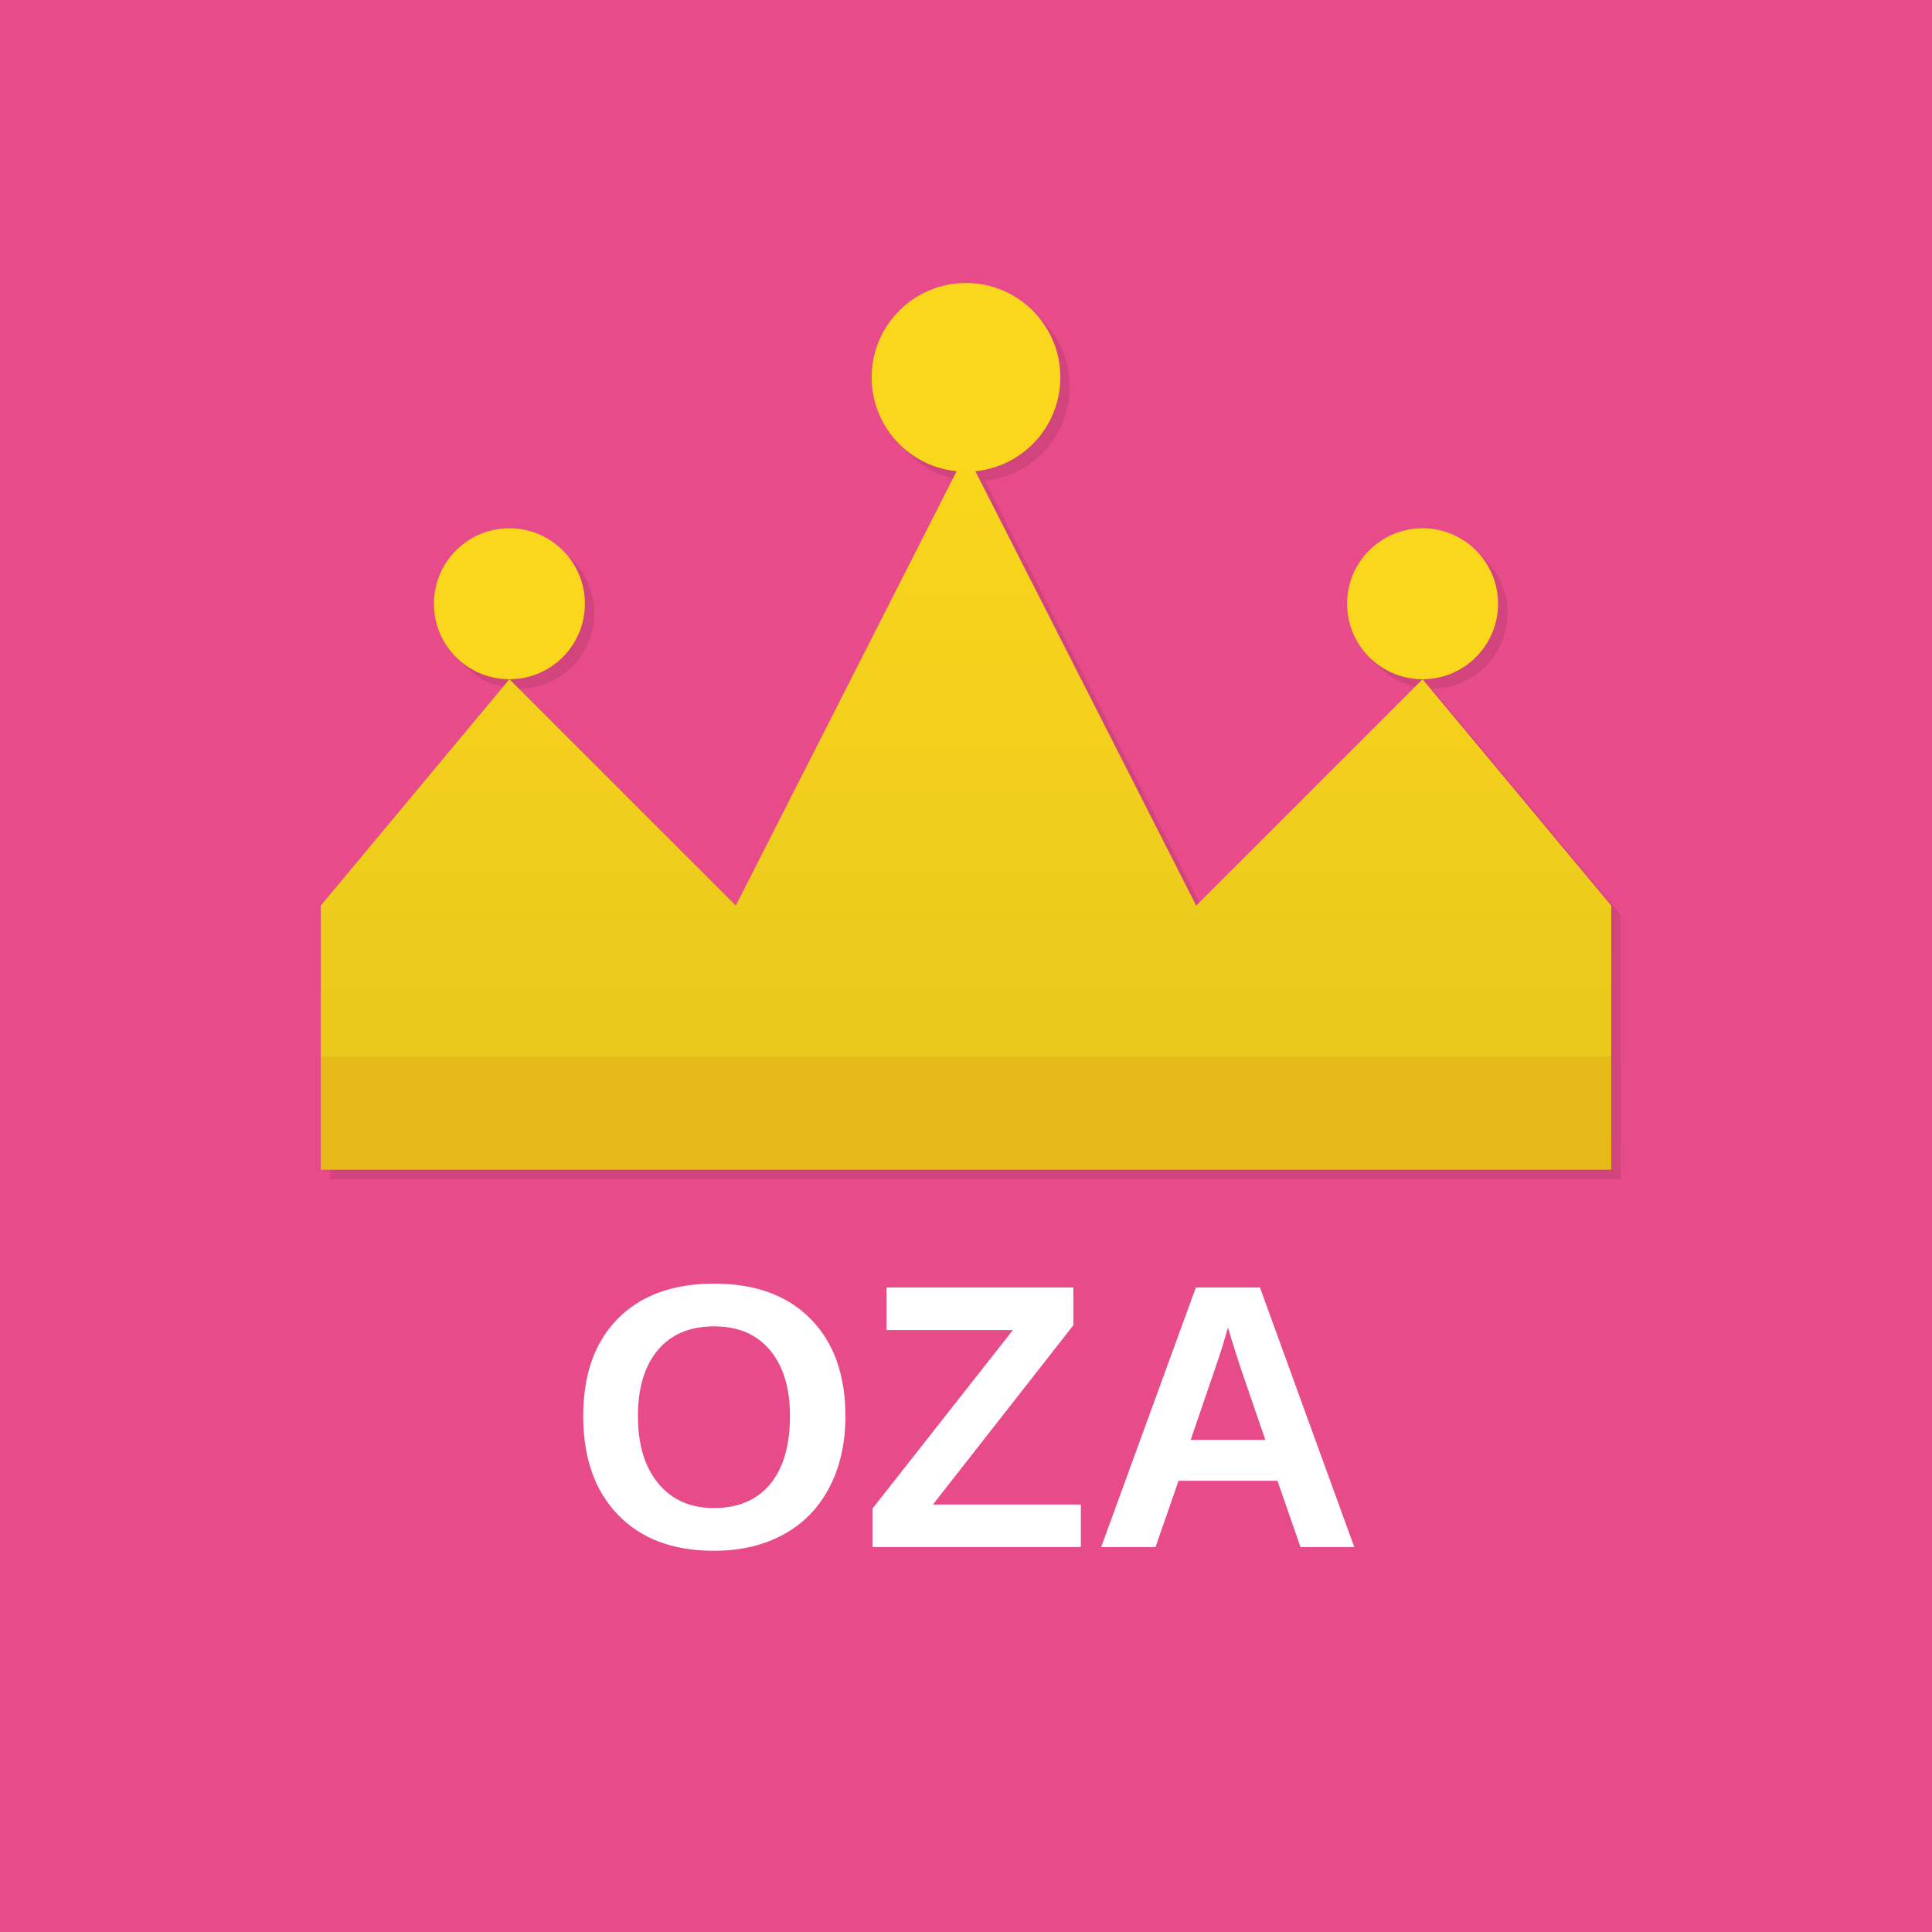
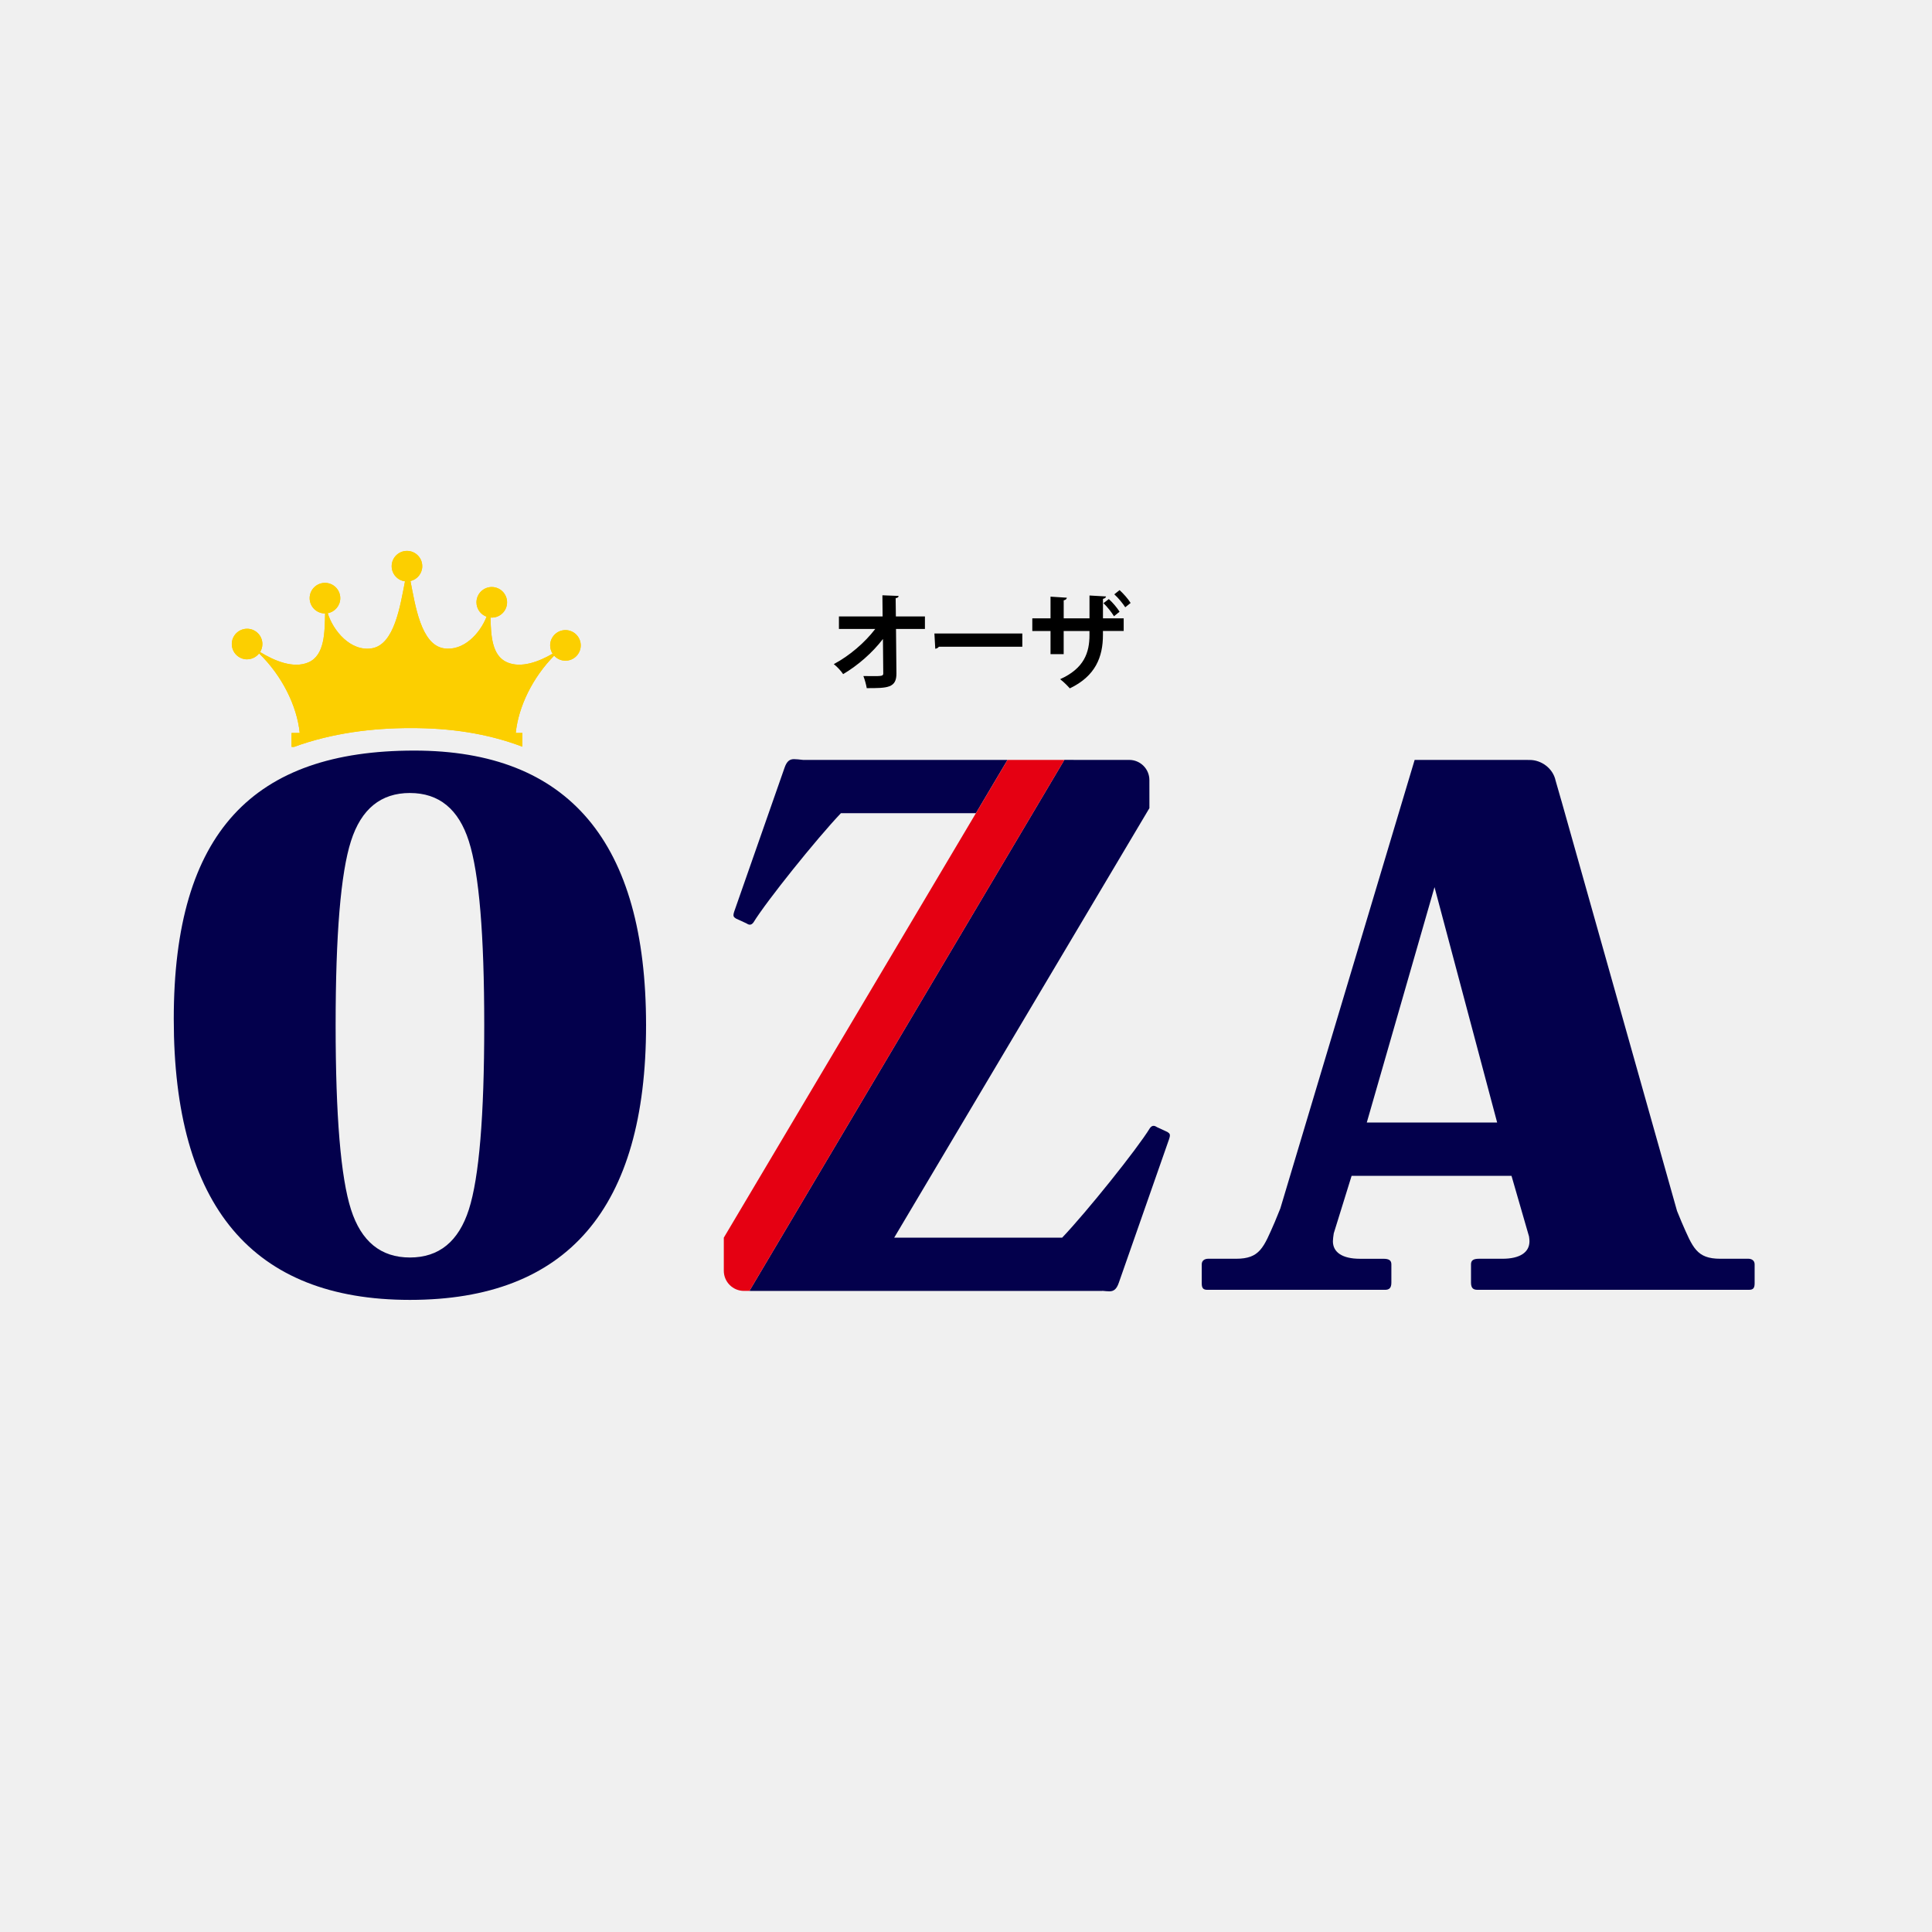
- <svg xmlns="http://www.w3.org/2000/svg" viewBox="0 0 1024 1024">
+ <svg xmlns="http://www.w3.org/2000/svg" version="1.1" viewBox="0 0 1000 1000">
  <defs>
-     <linearGradient id="crownGrad" x1="0%" y1="0%" x2="0%" y2="100%">
-       <stop offset="0%" style="stop-color:#F9D71C" />
-       <stop offset="100%" style="stop-color:#E8C61C" />
-     </linearGradient>
+     <style>
+       .cls-1 {
+         fill: none;
+       }
+ 
+       .cls-2 {
+         fill: #03004c;
+       }
+ 
+       .cls-3 {
+         fill: #fccf00;
+       }
+ 
+       .cls-4 {
+         fill: #e50012;
+       }
+     </style>
  </defs>
-   <rect width="1024" height="1024" fill="#E84B8A" />
-   <g transform="translate(5, 5)" opacity="0.1">
-     <path d="M170 600 L170 480 L270 360 L390 480 L512 240 L634 480 L754 360 L854 480 L854 600 Z" fill="black" />
-     <rect x="170" y="560" width="684" height="60" fill="black" />
-     <circle cx="270" cy="320" r="40" fill="black" />
-     <circle cx="512" cy="200" r="50" fill="black" />
-     <circle cx="754" cy="320" r="40" fill="black" />
+   <g>
+     <g id="_レイヤー_1" data-name="レイヤー_1">
+       <rect class="cls-1" width="1000" height="1000" />
+       <path class="cls-2" d="M214.39,388.5c80.01,0,120.01,47.39,120.01,142.16s-40.75,142.16-122.23,142.16-122.23-48.46-122.23-145.39,41.48-138.93,124.44-138.93ZM212.18,410.45c-15.04,0-25.21,8.28-30.51,24.87-5.31,16.58-7.95,48.37-7.95,95.35s2.65,78.77,7.95,95.35c5.3,16.58,15.47,24.86,30.51,24.86s25.2-8.28,30.51-24.86c5.3-16.58,7.95-48.36,7.95-95.35s-2.65-78.6-7.95-95.24c-5.3-16.65-15.47-24.97-30.51-24.97Z" />
+       <g>
+         <path class="cls-3" d="M127.88,341.25c2.53,0,4.78-1.2,6.23-3.04,11.71,11.38,19.59,26.94,21.03,41.18h-4.23v7.2h1.3c19.61-7.19,40.6-9.75,60.43-9.75s38.97,2.54,57.73,9.64v-7.09h-3.42c1.4-13.76,8.8-28.76,19.87-40.02,1.44,1.6,3.53,2.6,5.86,2.6,4.37,0,7.91-3.55,7.91-7.91s-3.54-7.92-7.91-7.92-7.92,3.54-7.92,7.92c0,1.58.47,3.04,1.27,4.29-7.18,4.16-16.22,7.6-23.5,4.49-8.02-3.42-8.42-14.17-8.64-23.2.21.02.42.03.65.03,4.37,0,7.92-3.54,7.92-7.91s-3.55-7.92-7.92-7.92-7.92,3.55-7.92,7.92c0,3.43,2.18,6.34,5.24,7.44-3.38,8.64-11.96,18.06-22.26,16.35-11.74-1.97-14.68-22.33-17.14-34.8,3.5-.82,6.1-3.95,6.1-7.7,0-4.37-3.54-7.91-7.91-7.91s-7.92,3.54-7.92,7.91c0,4.03,3.01,7.35,6.9,7.85-2.47,12.48-5.42,32.71-17.12,34.66-11.04,1.83-20.08-9.11-22.89-18.17,3.7-.67,6.5-3.89,6.5-7.79,0-4.36-3.55-7.91-7.92-7.91s-7.92,3.54-7.92,7.91,3.54,7.92,7.92,7.92c.02,0,.05,0,.08,0-.25,9.4-.03,21.65-8.69,25.34-7.78,3.32-17.58-.82-24.95-5.36.74-1.21,1.17-2.63,1.17-4.15,0-4.37-3.54-7.91-7.91-7.91s-7.92,3.54-7.92,7.91,3.54,7.92,7.92,7.92Z" />
+         <path class="cls-3" d="M127.88,341.25c2.53,0,4.78-1.2,6.23-3.04,11.71,11.38,19.59,26.94,21.03,41.18h-4.23v7.2h1.3c19.61-7.19,40.6-9.75,60.43-9.75s38.97,2.54,57.73,9.64v-7.09h-3.42c1.4-13.76,8.8-28.76,19.87-40.02,1.44,1.6,3.53,2.6,5.86,2.6,4.37,0,7.91-3.55,7.91-7.91s-3.54-7.92-7.91-7.92-7.92,3.54-7.92,7.92c0,1.58.47,3.04,1.27,4.29-7.18,4.16-16.22,7.6-23.5,4.49-8.02-3.42-8.42-14.17-8.64-23.2.21.02.42.03.65.03,4.37,0,7.92-3.54,7.92-7.91s-3.55-7.92-7.92-7.92-7.92,3.55-7.92,7.92c0,3.43,2.18,6.34,5.24,7.44-3.38,8.64-11.96,18.06-22.26,16.35-11.74-1.97-14.68-22.33-17.14-34.8,3.5-.82,6.1-3.95,6.1-7.7,0-4.37-3.54-7.91-7.91-7.91s-7.92,3.54-7.92,7.91c0,4.03,3.01,7.35,6.9,7.85-2.47,12.48-5.42,32.71-17.12,34.66-11.04,1.83-20.08-9.11-22.89-18.17,3.7-.67,6.5-3.89,6.5-7.79,0-4.36-3.55-7.91-7.92-7.91s-7.92,3.54-7.92,7.91,3.54,7.92,7.92,7.92c.02,0,.05,0,.08,0-.25,9.4-.03,21.65-8.69,25.34-7.78,3.32-17.58-.82-24.95-5.36.74-1.21,1.17-2.63,1.17-4.15,0-4.37-3.54-7.91-7.91-7.91s-7.92,3.54-7.92,7.91,3.54,7.92,7.92,7.92Z" />
+       </g>
+       <path class="cls-2" d="M904.9,651.53h-14.44c-12.37,0-14.28-5.78-20.06-18.98-.37-.84-1.2-2.87-2.37-5.76l-59.86-212.35-.02-.03-2.95-10.28c-1.38-6.61-7.57-10.77-13.33-10.77h-.98l-.03-.04h-58.64l-69.52,232.16c-1.44,3.58-2.47,6.11-2.89,7.07-5.78,13.2-7.68,18.98-20.05,18.98h-14.44c-1.65,0-3.3.82-3.3,2.88v9.9c0,2.47.83,3.3,2.89,3.3h91.96c2.06,0,3.3-.82,3.3-3.71v-9.48c0-2.06-1.24-2.88-4.12-2.88h-12.11c-9.07,0-14.03-3.3-14.03-9.07,0-1,.2-2.49.44-4.09l9.24-29.78h82.76l9.08,31.42c.12.94.22,1.8.22,2.44,0,5.77-4.95,9.07-14.02,9.07h-12.12c-2.88,0-4.12.82-4.12,2.88v9.48c0,2.89,1.24,3.71,3.3,3.71h140.61c2.06,0,2.89-.82,2.89-3.3v-9.9c0-2.06-1.65-2.88-3.3-2.88ZM707.45,581l35.05-121.82,32.42,121.82h-67.46Z" />
+       <g>
+         <path class="cls-2" d="M415.87,393.33v.02c-2.01-.24-3.8-.42-4.87-.42-2.06,0-3.71.83-4.95,4.54l-25.98,74.24c-.82,2.47-.41,2.89.83,3.71l5.36,2.47c1.24.83,2.47,1.23,3.71-.41,6.74-11.01,32.66-43.29,45.28-56.57h69.88l16.36-27.59h-105.62Z" />
+         <path class="cls-2" d="M604.3,585.93l-5.36-2.48c-1.24-.82-2.47-1.23-3.71.41-6.77,11.05-32.89,43.57-45.45,56.74h-86.94l132.09-222.31v-5.42s-.01-9.11-.01-9.11c0-5.75-4.67-10.43-10.43-10.43h-27.35l-3.13-.02h-3.1l-163.01,274.85.61.02h182.04v-.06c1.5.16,2.79.27,3.63.27,2.06,0,3.71-.82,4.95-4.53l25.98-74.23c.82-2.47.41-2.88-.83-3.71Z" />
+         <path class="cls-4" d="M521.49,393.33l-16.36,27.59h-.01l-130.48,219.69v8.01s0,9.12,0,9.12c0,5.76,4.67,10.43,10.43,10.43h2.84s163.01-274.84,163.01-274.84h-29.42Z" />
+       </g>
+       <g>
+         <path d="M478.75,325.55h-14.98l.22,22.89c.11,7.74-4.74,7.74-15.37,7.74-.27-1.74-1.04-4.52-1.74-6.27,1.42.05,3,.05,4.41.05,5.18,0,5.99,0,5.88-1.63l-.16-17.6c-5.39,7.08-12.97,13.68-20.6,18.2-1.14-1.69-3.05-3.81-4.85-5.18,8.01-4.25,16.02-11.06,21.47-18.2h-18.8v-6.48h22.61l-.11-10.95,8.39.33c-.05.6-.44,1.04-1.53,1.14l.11,9.48h15.04v6.48Z" />
+         <path d="M483.65,327.89h45.5v6.87h-43.21c-.33.54-1.09.93-1.85,1.04l-.44-7.9Z" />
+         <path d="M581.61,326.59h-10.73v2.07c0,11.39-3.87,21.31-17.16,27.63-1.25-1.42-3.32-3.49-5.01-4.74,12.53-5.61,15.2-13.9,15.2-22.83v-2.12h-13.35v11.99h-6.81v-11.99h-9.43v-6.54h9.43v-11.23l8.45.54c-.05.54-.54,1.2-1.63,1.36v9.32h13.35v-11.82l8.55.49c-.05.54-.54,1.04-1.58,1.25v10.08h10.73v6.54ZM573.93,310.08c2.07,1.85,4.2,4.41,5.56,6.54l-2.89,2.34c-1.31-2.12-3.54-4.96-5.45-6.76l2.78-2.12ZM579.49,305.44c2.23,2.07,4.3,4.41,5.72,6.65l-2.78,2.23c-1.36-2.07-3.54-4.79-5.67-6.7l2.72-2.18Z" />
+       </g>
+     </g>
  </g>
-   <g fill="url(#crownGrad)">
-     <path d="M170 600 L170 480 L270 360 L390 480 L512 240 L634 480 L754 360 L854 480 L854 600 Z" />
-     <rect x="170" y="560" width="684" height="60" fill="#E5BA18" />
-     <circle cx="270" cy="320" r="40" fill="#F9D71C" />
-     <circle cx="512" cy="200" r="50" fill="#F9D71C" />
-     <circle cx="754" cy="320" r="40" fill="#F9D71C" />
-   </g>
-   <text x="512" y="820" font-family="Arial Black, Arial, sans-serif" font-size="200" font-weight="900" fill="white" text-anchor="middle">OZA</text>
</svg>
